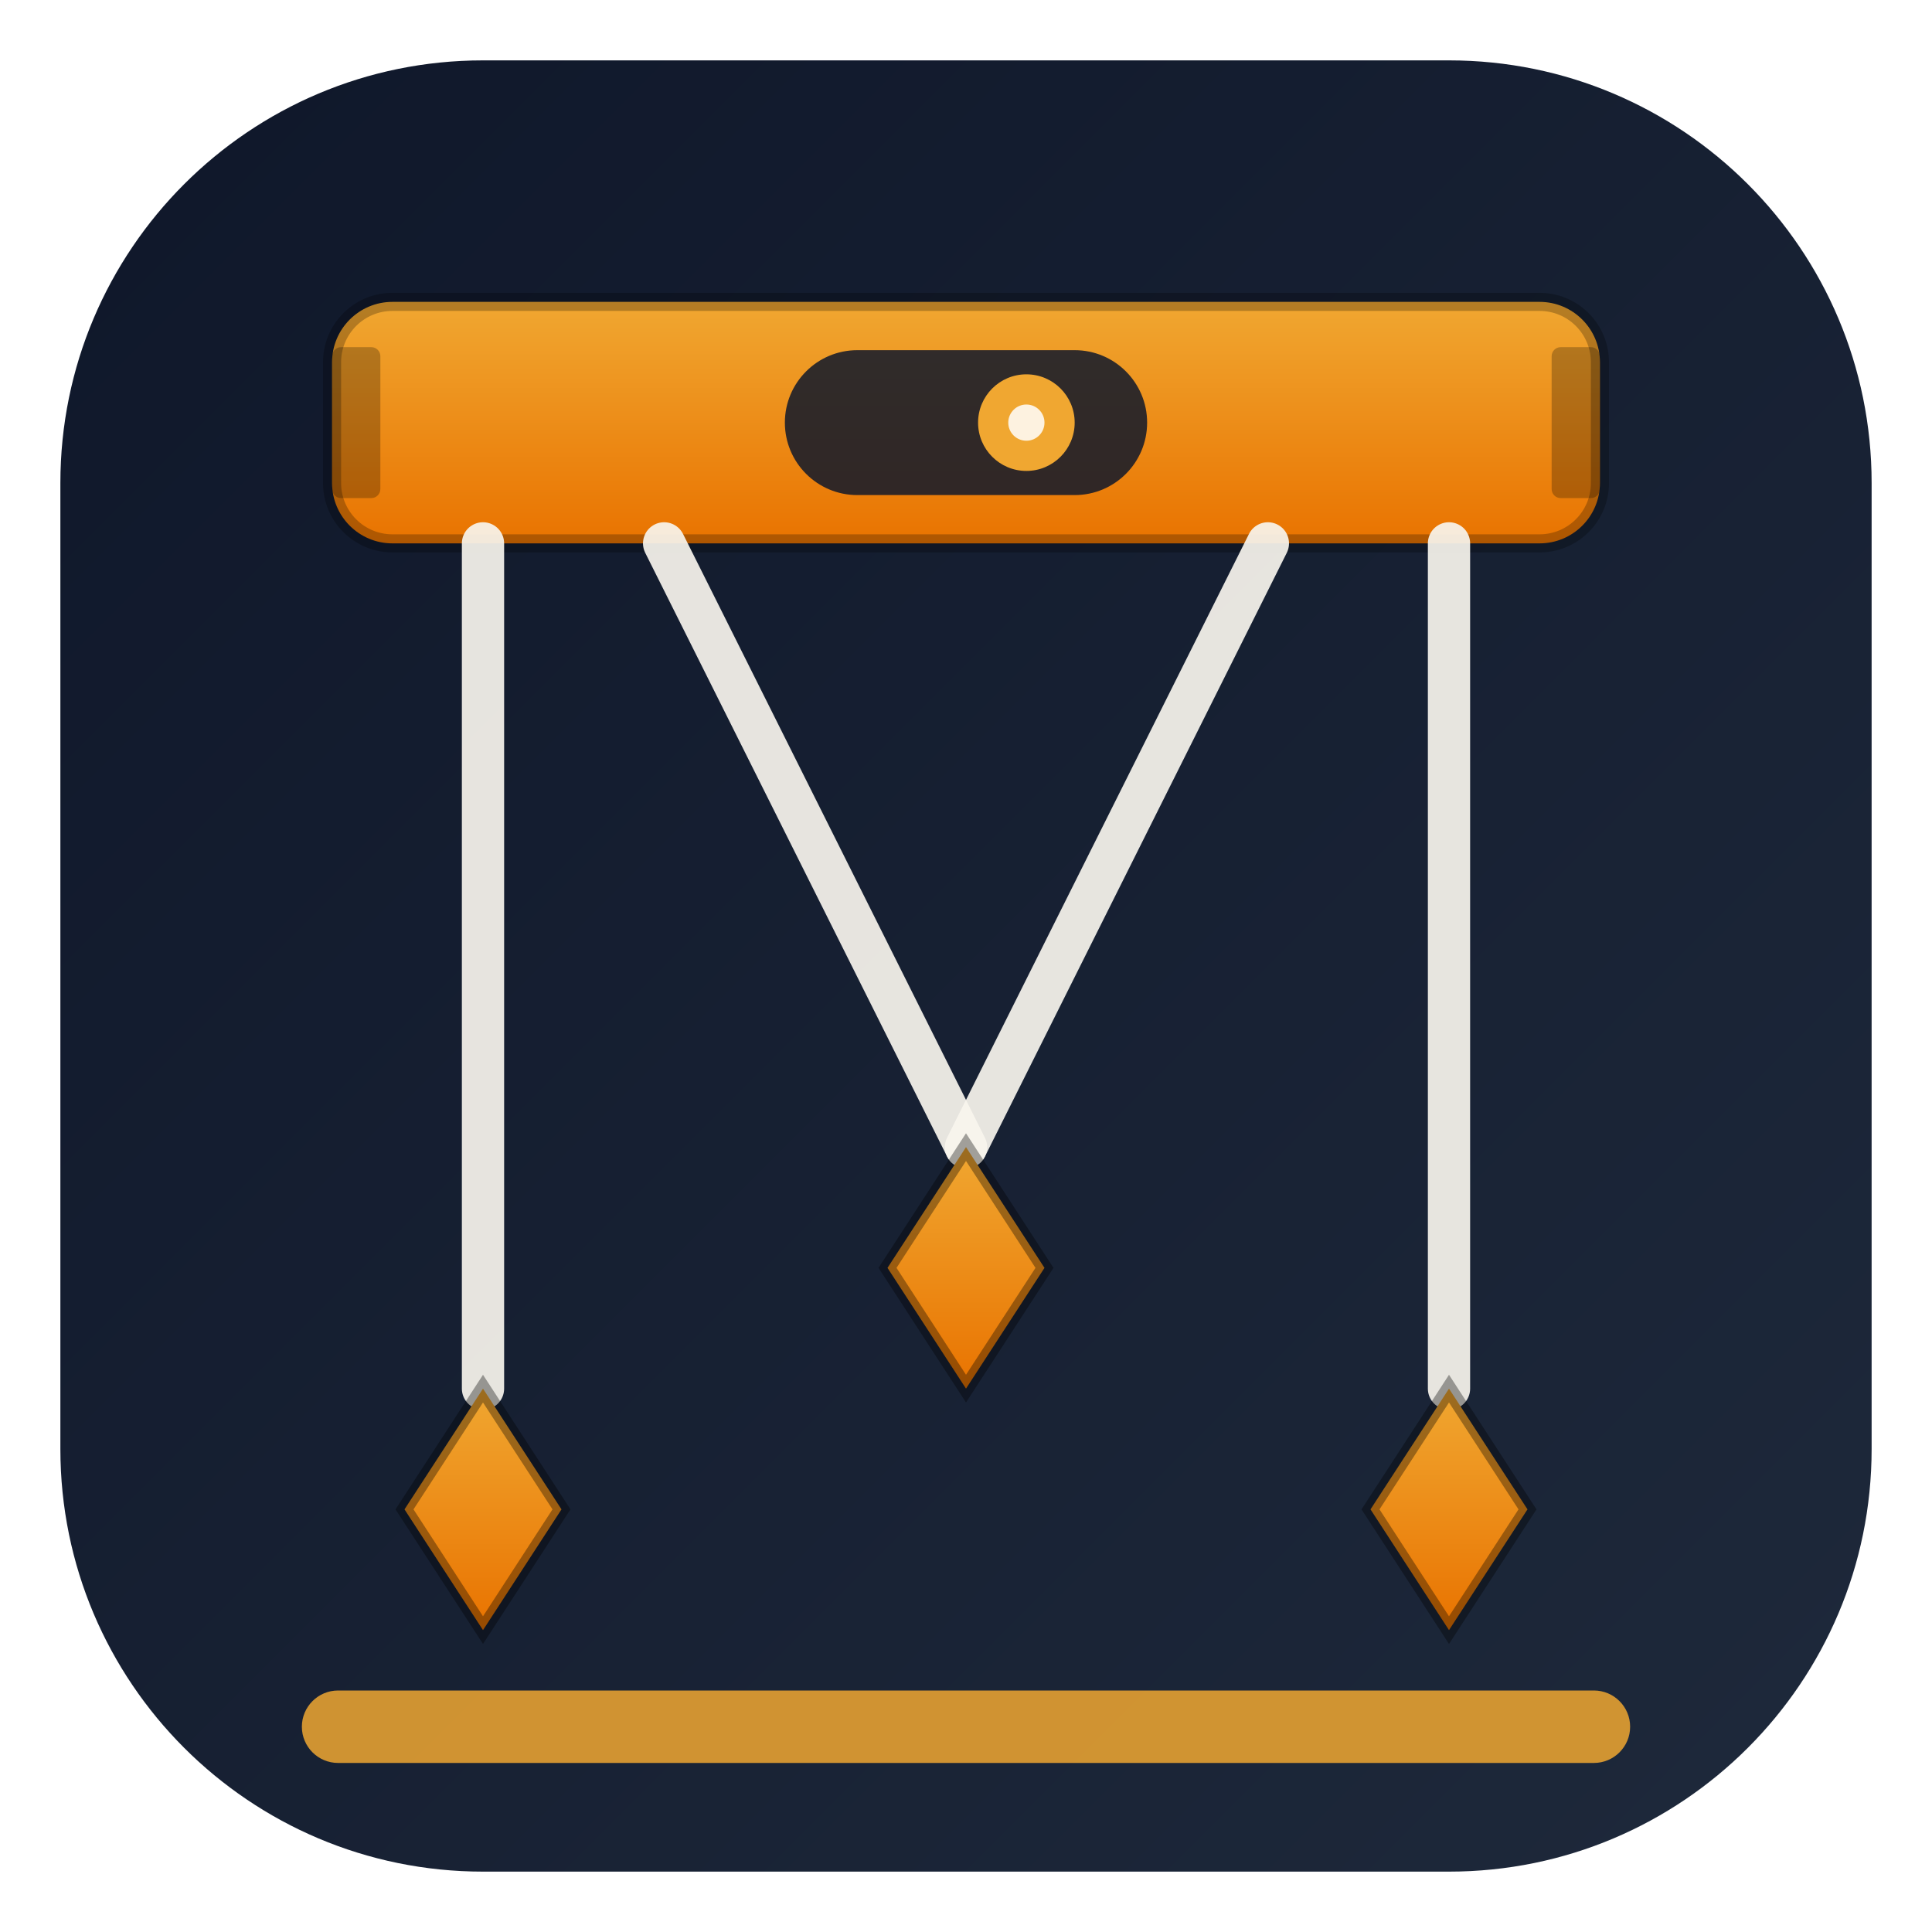
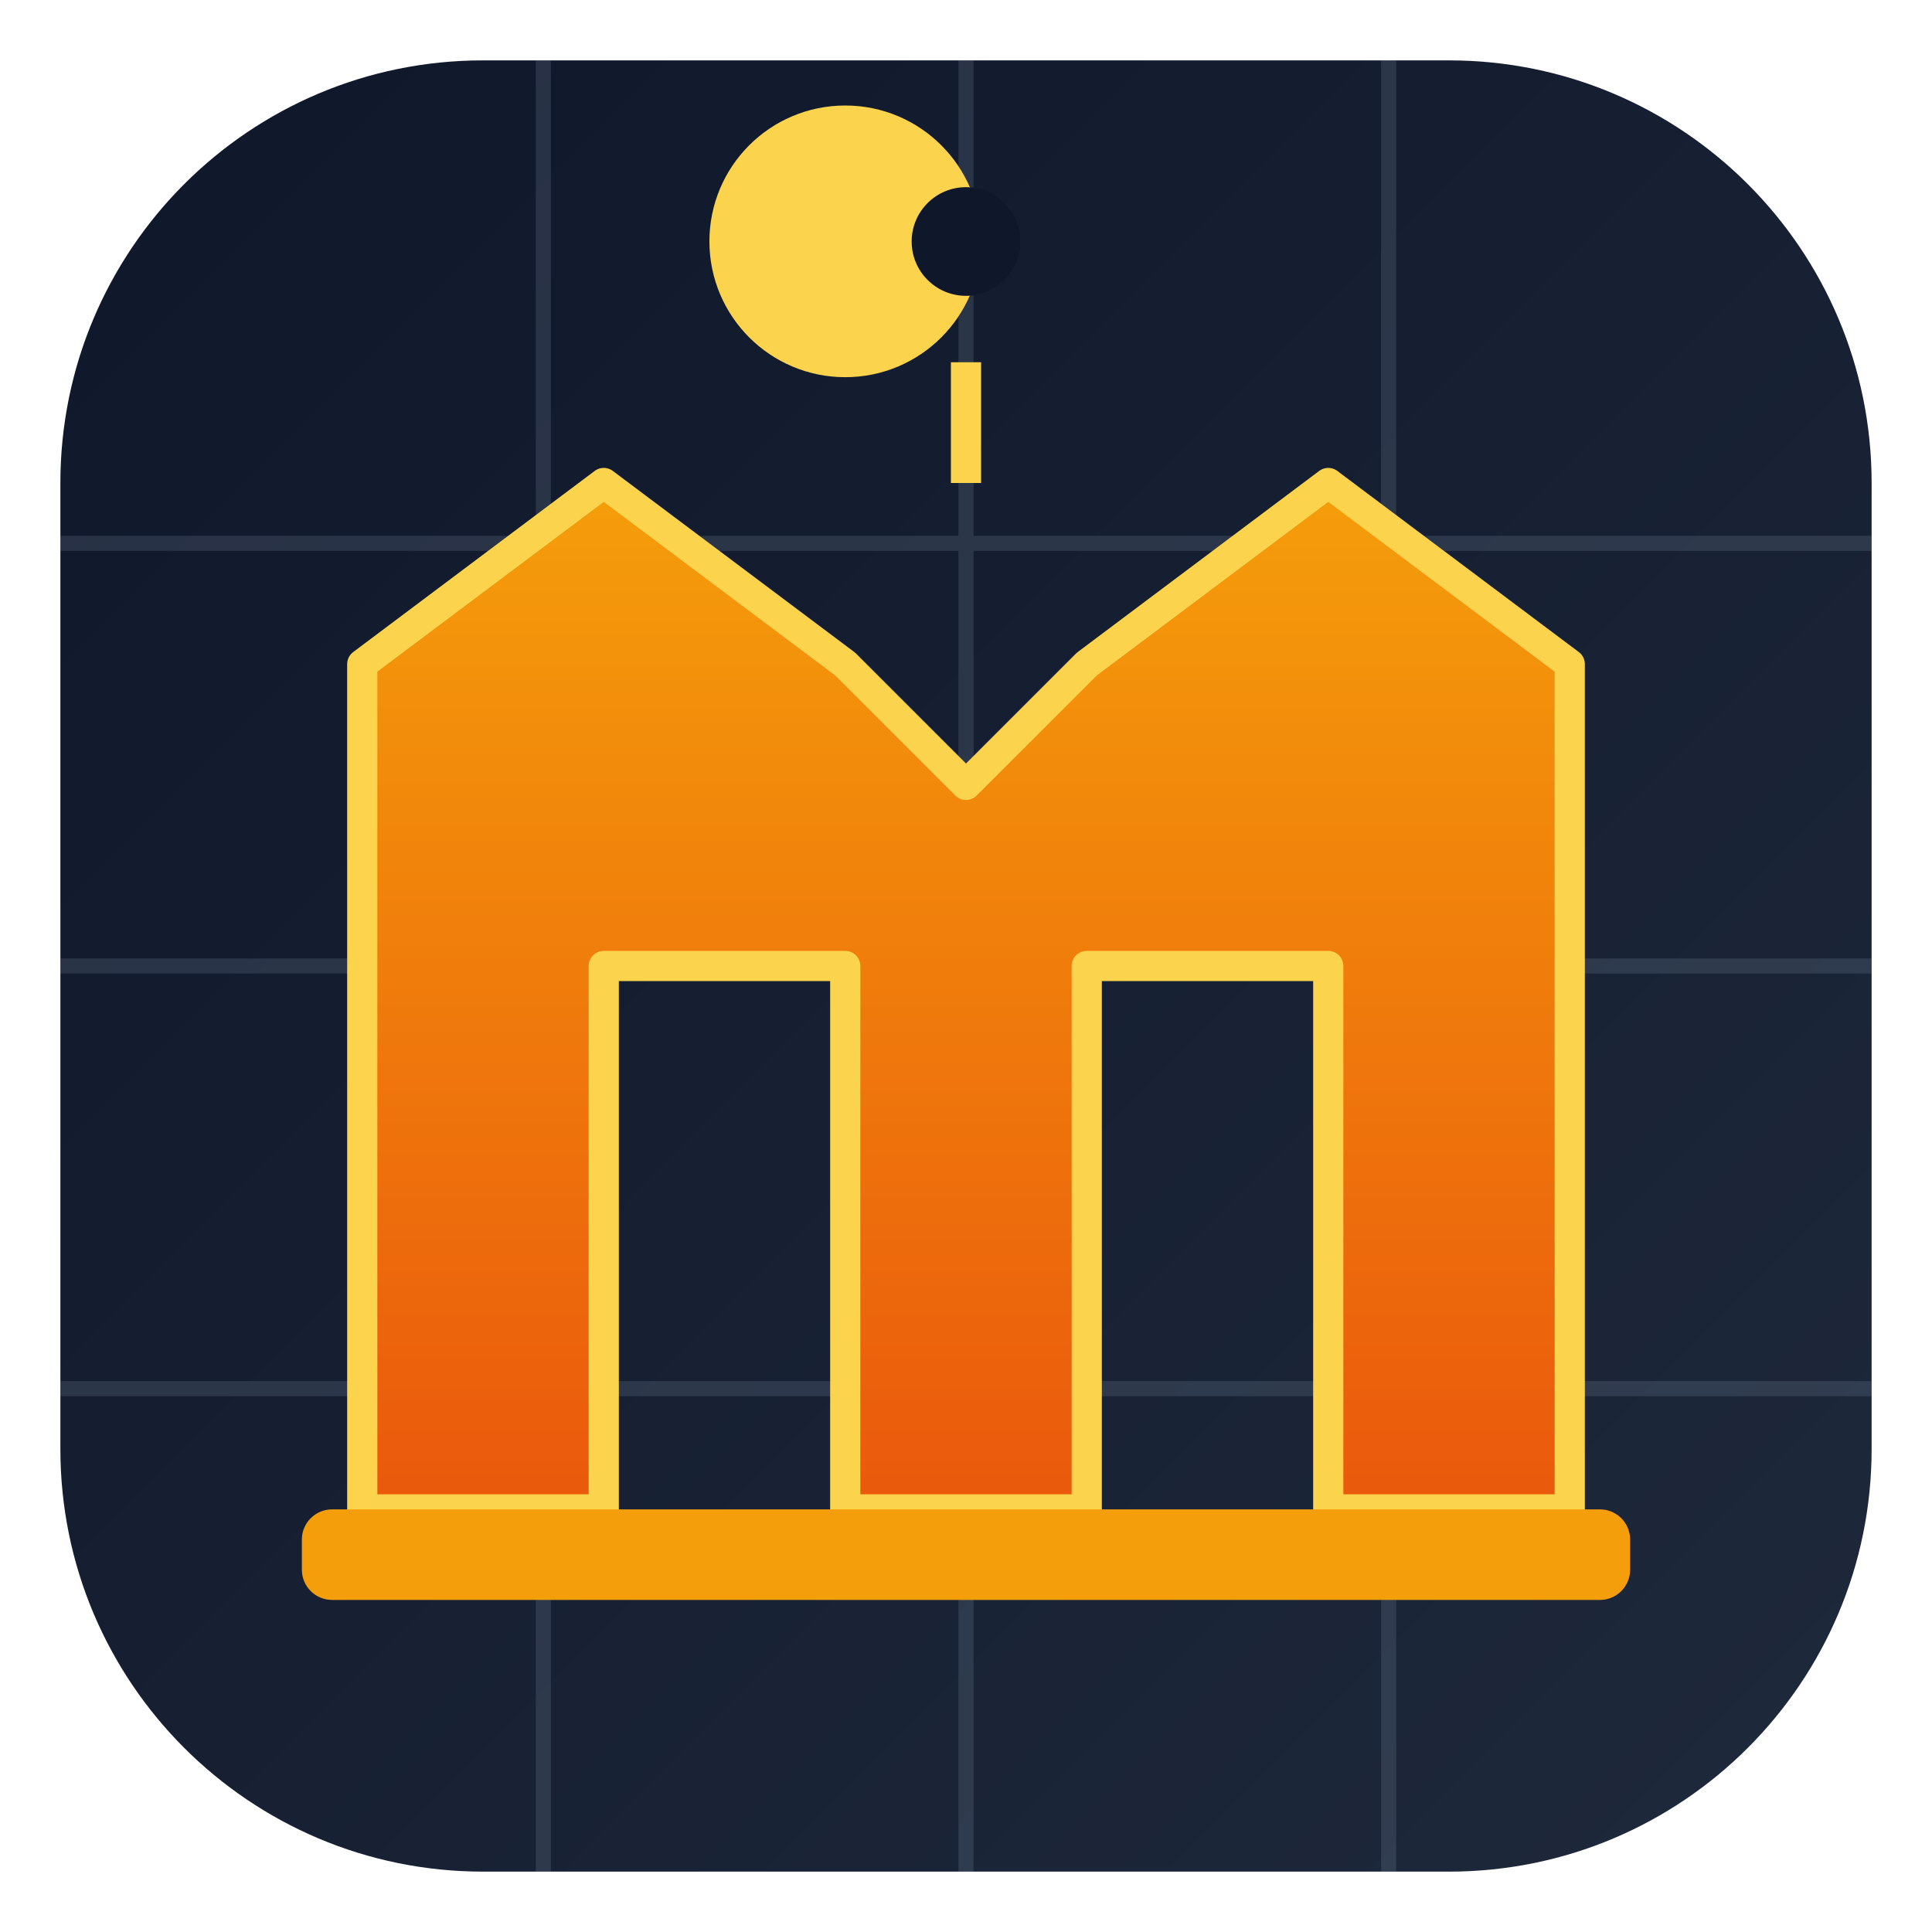
<svg xmlns="http://www.w3.org/2000/svg" viewBox="0 0 64 64" width="64" height="64">
  <defs>
    <linearGradient id="bg" x1="0" y1="0" x2="1" y2="1">
      <stop offset="0%" stop-color="#0F172A" />
      <stop offset="100%" stop-color="#1E293B" />
    </linearGradient>
-     <linearGradient id="saf" x1="0" y1="0" x2="0" y2="1">
-       <stop offset="0%" stop-color="#F0A731" />
-       <stop offset="100%" stop-color="#E97300" />
+     <linearGradient id="tower" x1="0" y1="0" x2="0" y2="1">
+       <stop offset="0%" stop-color="#F59E0B" />
+       <stop offset="100%" stop-color="#EA580C" />
    </linearGradient>
  </defs>
  <rect x="2" y="2" width="60" height="60" rx="14" fill="url(#bg)" />
-   <rect x="11" y="10" width="42" height="8" rx="2" fill="url(#saf)" stroke="rgba(0,0,0,0.25)" stroke-width="0.6" />
-   <rect x="26" y="11.6" width="12" height="4.8" rx="2.4" fill="#0F172A" opacity="0.85" />
-   <circle cx="34" cy="14" r="1.6" fill="#F0A731" />
-   <circle cx="34" cy="14" r="0.6" fill="rgba(255,255,255,0.85)" />
-   <rect x="11" y="11.5" width="1.6" height="5" rx="0.3" fill="rgba(0,0,0,0.25)" />
-   <rect x="51.4" y="11.5" width="1.6" height="5" rx="0.3" fill="rgba(0,0,0,0.25)" />
-   <g stroke="rgba(248,245,238,0.92)" stroke-width="1.4" stroke-linecap="round">
-     <line x1="16" y1="18" x2="16" y2="46" />
-     <line x1="48" y1="18" x2="48" y2="46" />
-     <line x1="22" y1="18" x2="32" y2="38" />
-     <line x1="42" y1="18" x2="32" y2="38" />
+   <g stroke="rgba(148,163,184,0.18)" stroke-width="0.5">
+     <path d="M2 18 H62 M2 32 H62 M2 46 H62 M18 2 V62 M32 2 V62 M46 2 V62" />
  </g>
-   <g fill="url(#saf)" stroke="rgba(0,0,0,0.35)" stroke-width="0.5">
-     <path d="M16 46 L13.4 50 L16 54 L18.6 50 Z" />
-     <path d="M48 46 L45.4 50 L48 54 L50.6 50 Z" />
-     <path d="M32 38 L29.4 42 L32 46 L34.6 42 Z" />
+   <path d="M12 50 V22 L20 16 L28 22 L32 26 L36 22 L44 16 L52 22 V50 H44 V32 H36 V50 H28 V32 H20 V50 Z" fill="url(#tower)" stroke="#FCD34D" stroke-width="1" stroke-linejoin="round" />
+   <g transform="translate(32 14)">
+     <path d="M0 -6 a4 4 0 1 1 0 -0.01 Z M0 -2 V2" fill="#FCD34D" stroke="#FCD34D" stroke-width="1" />
+     <circle cx="0" cy="-6" r="1.8" fill="#0F172A" />
  </g>
-   <rect x="10" y="56" width="44" height="2.4" rx="1.2" fill="#F0A731" opacity="0.85" />
+   <rect x="10" y="50" width="44" height="3" rx="1" fill="#F59E0B" />
</svg>
